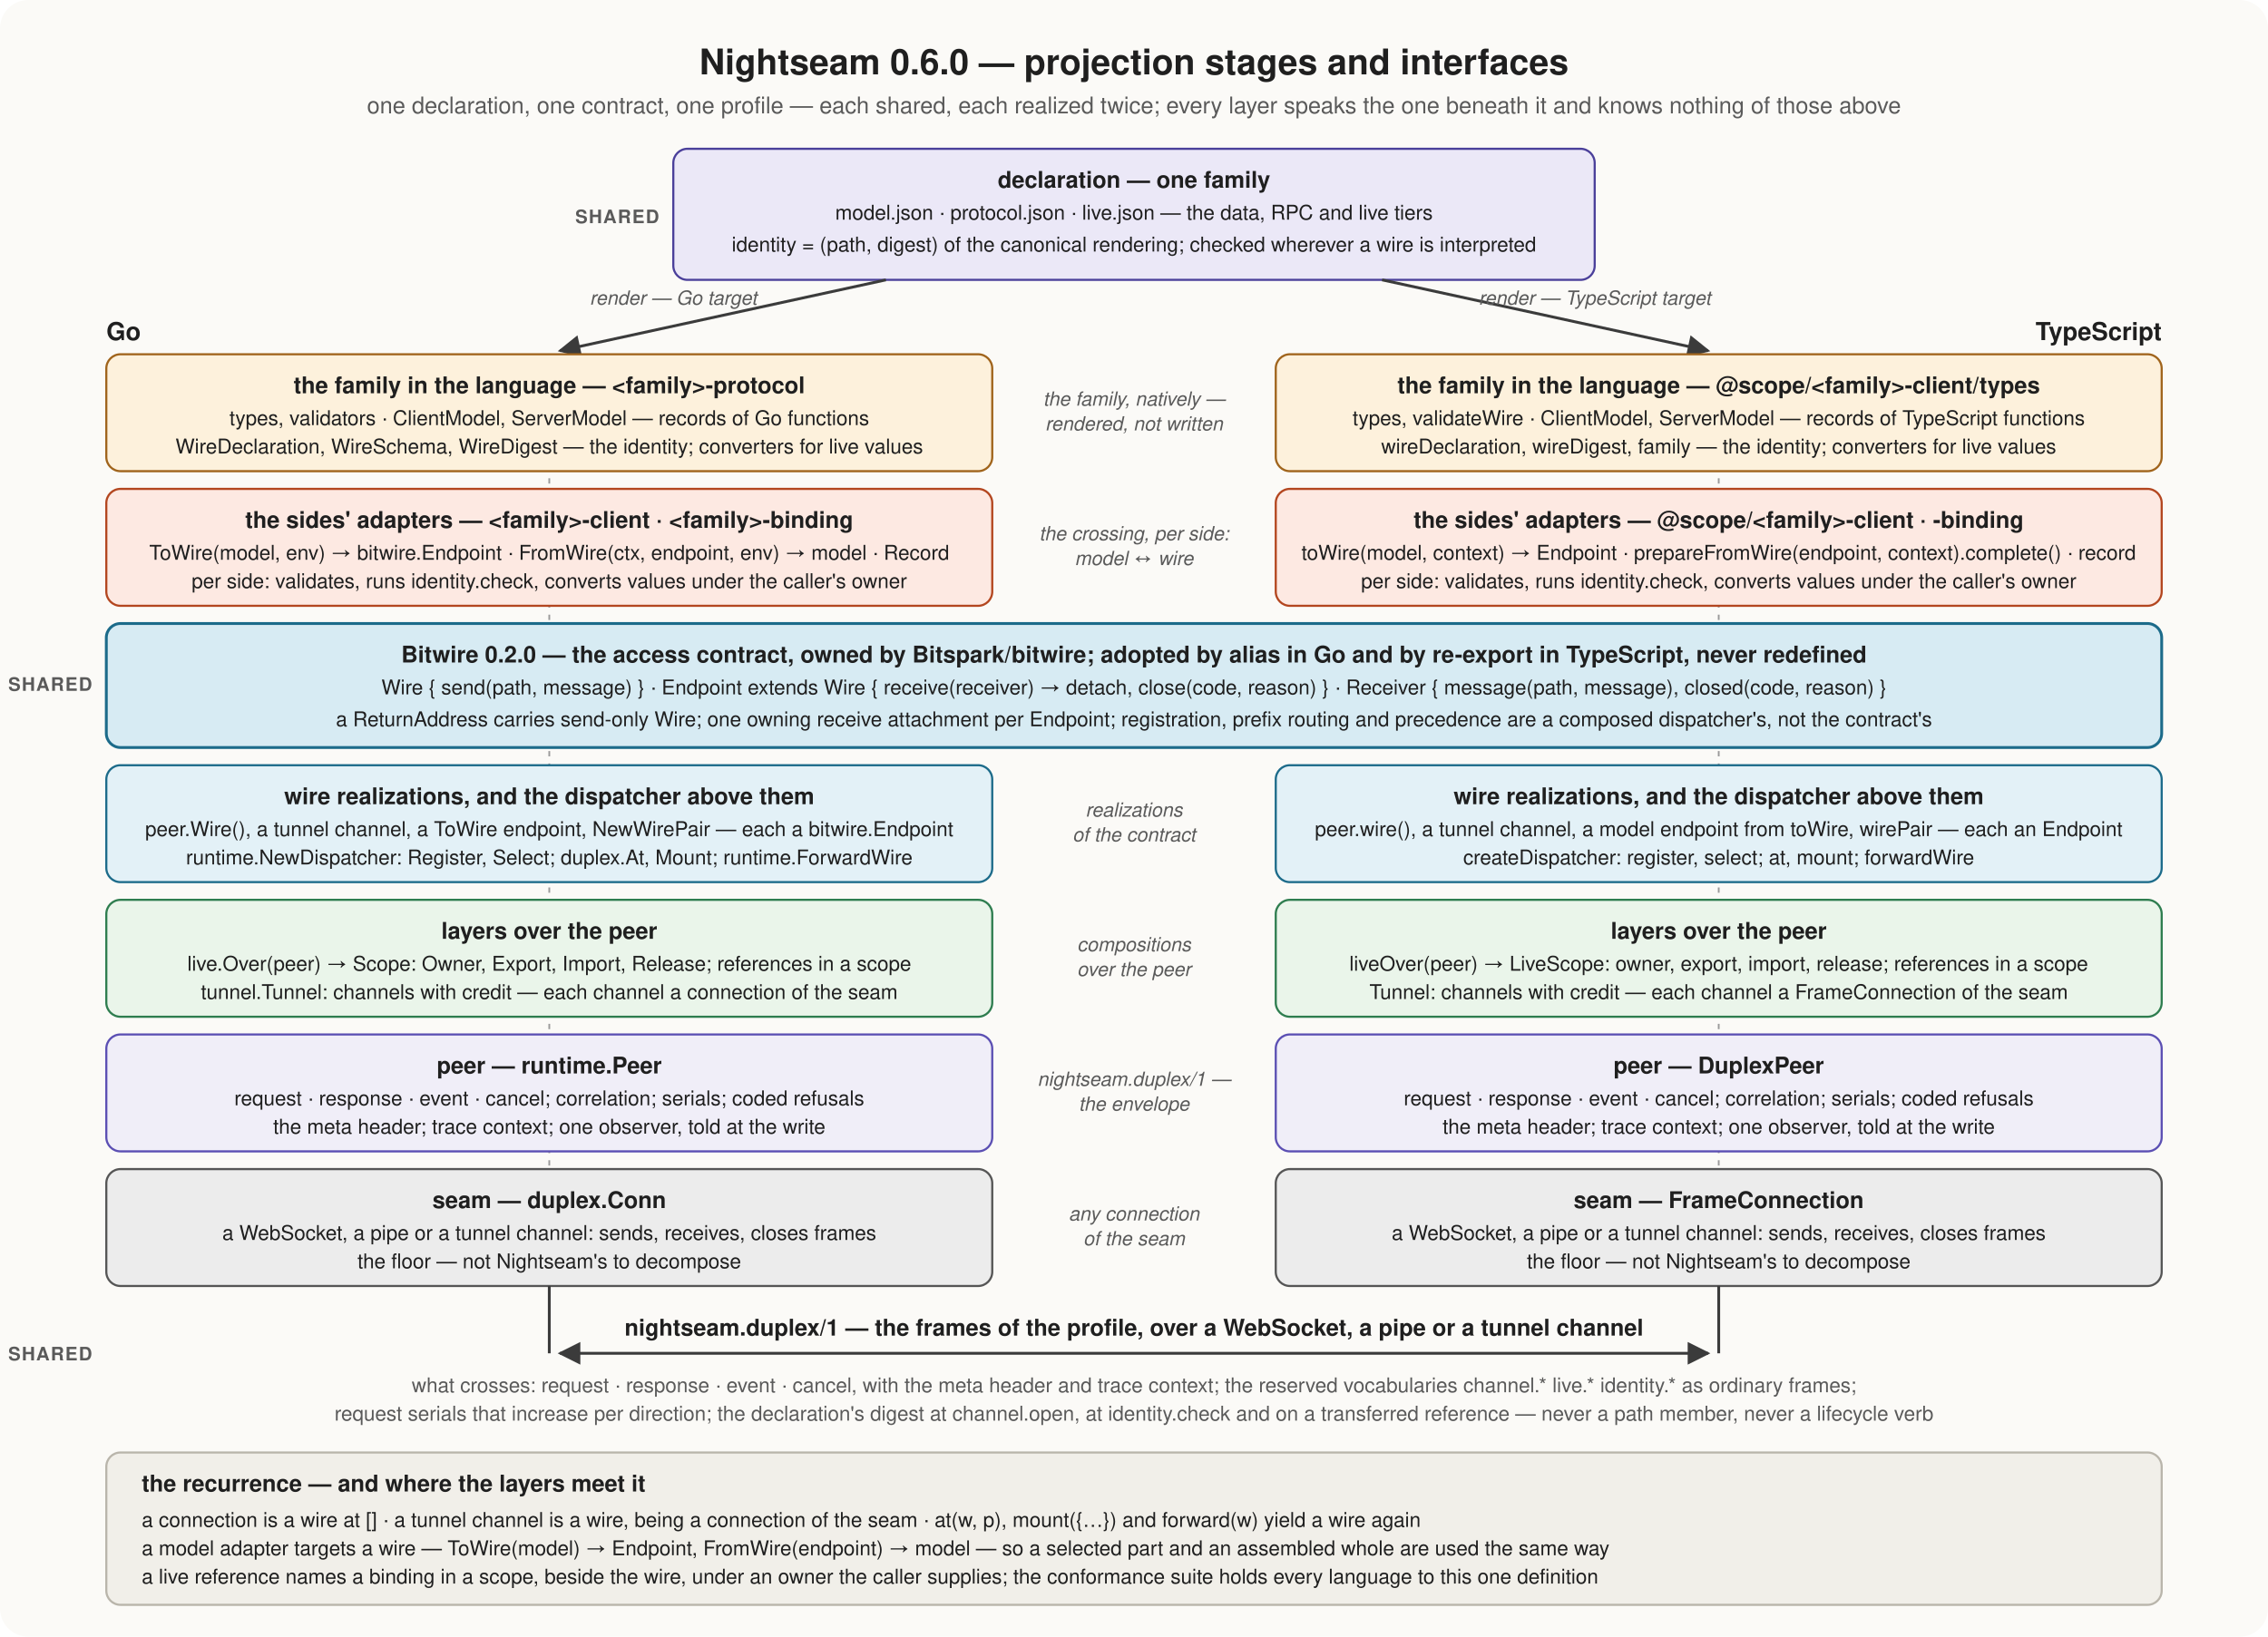
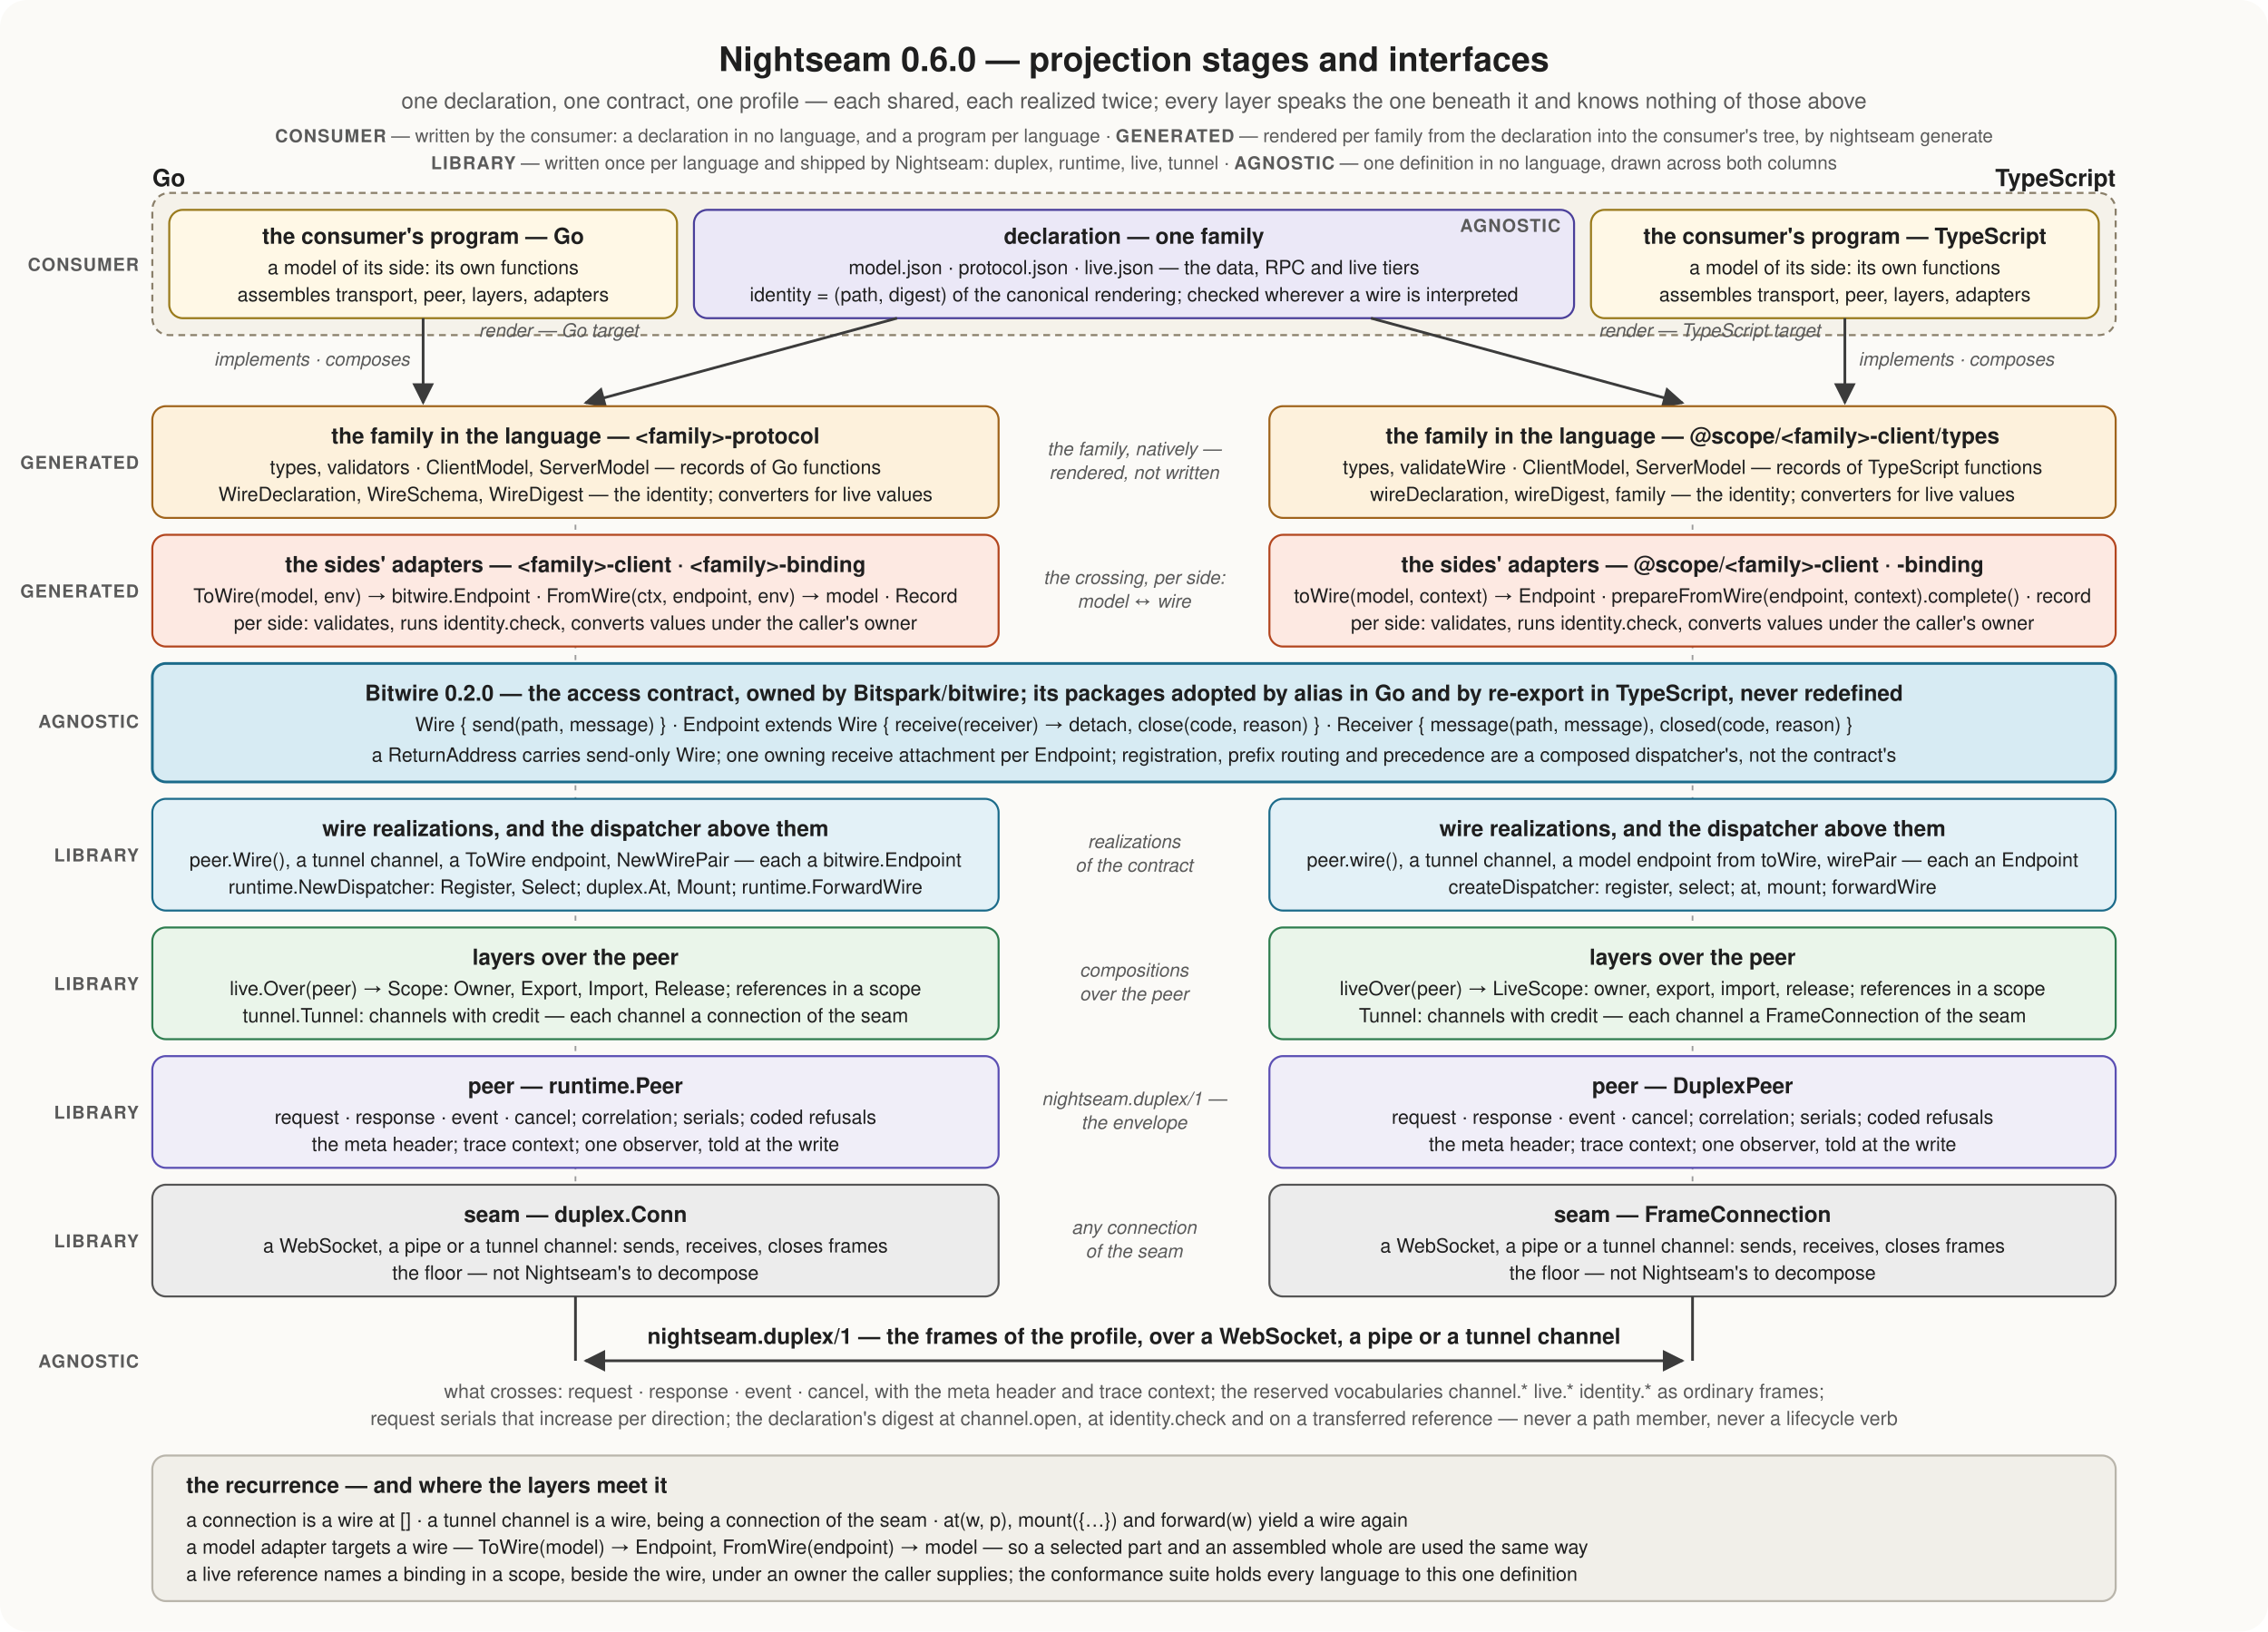
- <svg xmlns="http://www.w3.org/2000/svg" viewBox="0 0 1280 924" width="1280" height="924" role="img" aria-labelledby="title desc" font-family="ui-sans-serif, system-ui, 'Segoe UI', Helvetica, Arial, sans-serif">
+ <svg xmlns="http://www.w3.org/2000/svg" viewBox="0 0 1340 964" width="1340" height="964" role="img" aria-labelledby="title desc" font-family="ui-sans-serif, system-ui, 'Segoe UI', Helvetica, Arial, sans-serif">
  <defs>
    <marker id="arrow" viewBox="0 0 10 10" refX="9" refY="5" markerWidth="8" markerHeight="8" orient="auto-start-reverse">
      <path d="M 0 0 L 10 5 L 0 10 z" fill="#3b3b3b" />
    </marker>
    <style>
      .paper { fill: #fbfaf7; }
      .t { fill: #1f1f1f; }
      .muted { fill: #5a5a5a; }
      .h1 { font-size: 20px; font-weight: 700; }
      .h2 { font-size: 13px; }
+       .leg { font-size: 11px; }
      .col { font-size: 14px; font-weight: 700; }
      .l1 { font-size: 13px; font-weight: 700; }
      .l2 { font-size: 11.5px; }
      .mid { font-size: 11px; font-style: italic; }
-       .tag { font-size: 10.5px; font-weight: 700; letter-spacing: 0.06em; }
+       .tag { font-size: 10.5px; font-weight: 700; letter-spacing: 0.06em; font-style: normal; }
      .box { stroke-width: 1.2; }
+       .consumer { fill: #f5f2ea; stroke: #8a7f6a; stroke-dasharray: 4 3; }
+       .program { fill: #fff8e6; stroke: #9a7b1c; }
      .decl { fill: #ebe8f7; stroke: #4a3f9a; }
      .family { fill: #fdf1dc; stroke: #a0641c; }
      .adapt { fill: #fde9e2; stroke: #b3461f; }
      .contract { fill: #d7ebf3; stroke: #1c6b8a; stroke-width: 1.6; }
      .wire { fill: #e3f1f7; stroke: #1c6b8a; }
      .layer{ fill: #eaf5ea; stroke: #2e7d4f; }
      .peer { fill: #f0eef8; stroke: #5b4fb3; }
      .seam { fill: #ececec; stroke: #555; }
      .strip{ fill: #f1efe9; stroke: #b9b5ab; }
      .line { stroke: #3b3b3b; stroke-width: 1.6; fill: none; }
      .spine{ stroke: #9a9a9a; stroke-width: 1; stroke-dasharray: 3 4; }
    </style>
  </defs>
-   <rect class="paper" x="0" y="0" width="1280" height="924" rx="16" />
-   <text class="h1 t" x="640" y="42" text-anchor="middle">Nightseam 0.6.0 — projection stages and interfaces</text>
-   <text class="h2 muted" x="640" y="64" text-anchor="middle">one declaration, one contract, one profile — each shared, each realized twice; every layer speaks the one beneath it and knows nothing of those above</text>
-   <text class="tag muted" x="372" y="126" text-anchor="end">SHARED</text>
-   <rect class="box decl" x="380" y="84" width="520" height="74" rx="8" />
-   <text class="l1 t" x="640" y="106" text-anchor="middle">declaration — one family</text>
-   <text class="l2 t" x="640" y="124" text-anchor="middle">model.json · protocol.json · live.json — the data, RPC and live tiers</text>
-   <text class="l2 t" x="640" y="142" text-anchor="middle">identity = (path, digest) of the canonical rendering; checked wherever a wire is interpreted</text>
-   <line class="line" x1="500" y1="158" x2="316" y2="198" marker-end="url(#arrow)" />
-   <line class="line" x1="780" y1="158" x2="964" y2="198" marker-end="url(#arrow)" />
-   <text class="mid muted" x="380" y="172" text-anchor="middle">render — Go target</text>
-   <text class="mid muted" x="900" y="172" text-anchor="middle">render — TypeScript target</text>
-   <text class="col t" x="60" y="192">Go</text>
-   <text class="col t" x="1220" y="192" text-anchor="end">TypeScript</text>
-   <line class="spine" x1="310" y1="200" x2="310" y2="726" />
-   <line class="spine" x1="970" y1="200" x2="970" y2="726" />
-   <rect class="box family" x="60" y="200" width="500" height="66" rx="8" />
-   <text class="l1 t" x="310" y="222" text-anchor="middle">the family in the language — &lt;family&gt;-protocol</text>
-   <text class="l2 t" x="310" y="240" text-anchor="middle">types, validators · ClientModel, ServerModel — records of Go functions</text>
-   <text class="l2 t" x="310" y="256" text-anchor="middle">WireDeclaration, WireSchema, WireDigest — the identity; converters for live values</text>
-   <rect class="box adapt" x="60" y="276" width="500" height="66" rx="8" />
-   <text class="l1 t" x="310" y="298" text-anchor="middle">the sides' adapters — &lt;family&gt;-client · &lt;family&gt;-binding</text>
-   <text class="l2 t" x="310" y="316" text-anchor="middle">ToWire(model, env) → bitwire.Endpoint · FromWire(ctx, endpoint, env) → model · Record</text>
-   <text class="l2 t" x="310" y="332" text-anchor="middle">per side: validates, runs identity.check, converts values under the caller's owner</text>
-   <rect class="box family" x="720" y="200" width="500" height="66" rx="8" />
-   <text class="l1 t" x="970" y="222" text-anchor="middle">the family in the language — @scope/&lt;family&gt;-client/types</text>
-   <text class="l2 t" x="970" y="240" text-anchor="middle">types, validateWire · ClientModel, ServerModel — records of TypeScript functions</text>
-   <text class="l2 t" x="970" y="256" text-anchor="middle">wireDeclaration, wireDigest, family — the identity; converters for live values</text>
-   <rect class="box adapt" x="720" y="276" width="500" height="66" rx="8" />
-   <text class="l1 t" x="970" y="298" text-anchor="middle">the sides' adapters — @scope/&lt;family&gt;-client · -binding</text>
-   <text class="l2 t" x="970" y="316" text-anchor="middle">toWire(model, context) → Endpoint · prepareFromWire(endpoint, context).complete() · record</text>
-   <text class="l2 t" x="970" y="332" text-anchor="middle">per side: validates, runs identity.check, converts values under the caller's owner</text>
-   <text class="tag muted" x="52" y="390" text-anchor="end">SHARED</text>
-   <rect class="box contract" x="60" y="352" width="1160" height="70" rx="8" />
-   <text class="l1 t" x="640" y="374" text-anchor="middle">Bitwire 0.2.0 — the access contract, owned by Bitspark/bitwire; adopted by alias in Go and by re-export in TypeScript, never redefined</text>
-   <text class="l2 t" x="640" y="392" text-anchor="middle">Wire { send(path, message) } · Endpoint extends Wire { receive(receiver) → detach, close(code, reason) } · Receiver { message(path, message), closed(code, reason) }</text>
-   <text class="l2 t" x="640" y="410" text-anchor="middle">a ReturnAddress carries send-only Wire; one owning receive attachment per Endpoint; registration, prefix routing and precedence are a composed dispatcher's, not the contract's</text>
-   <rect class="box wire" x="60" y="432" width="500" height="66" rx="8" />
-   <text class="l1 t" x="310" y="454" text-anchor="middle">wire realizations, and the dispatcher above them</text>
-   <text class="l2 t" x="310" y="472" text-anchor="middle">peer.Wire(), a tunnel channel, a ToWire endpoint, NewWirePair — each a bitwire.Endpoint</text>
-   <text class="l2 t" x="310" y="488" text-anchor="middle">runtime.NewDispatcher: Register, Select; duplex.At, Mount; runtime.ForwardWire</text>
-   <rect class="box layer" x="60" y="508" width="500" height="66" rx="8" />
-   <text class="l1 t" x="310" y="530" text-anchor="middle">layers over the peer</text>
-   <text class="l2 t" x="310" y="548" text-anchor="middle">live.Over(peer) → Scope: Owner, Export, Import, Release; references in a scope</text>
-   <text class="l2 t" x="310" y="564" text-anchor="middle">tunnel.Tunnel: channels with credit — each channel a connection of the seam</text>
-   <rect class="box peer" x="60" y="584" width="500" height="66" rx="8" />
-   <text class="l1 t" x="310" y="606" text-anchor="middle">peer — runtime.Peer</text>
-   <text class="l2 t" x="310" y="624" text-anchor="middle">request · response · event · cancel; correlation; serials; coded refusals</text>
-   <text class="l2 t" x="310" y="640" text-anchor="middle">the meta header; trace context; one observer, told at the write</text>
-   <rect class="box seam" x="60" y="660" width="500" height="66" rx="8" />
-   <text class="l1 t" x="310" y="682" text-anchor="middle">seam — duplex.Conn</text>
-   <text class="l2 t" x="310" y="700" text-anchor="middle">a WebSocket, a pipe or a tunnel channel: sends, receives, closes frames</text>
-   <text class="l2 t" x="310" y="716" text-anchor="middle">the floor — not Nightseam's to decompose</text>
-   <rect class="box wire" x="720" y="432" width="500" height="66" rx="8" />
-   <text class="l1 t" x="970" y="454" text-anchor="middle">wire realizations, and the dispatcher above them</text>
-   <text class="l2 t" x="970" y="472" text-anchor="middle">peer.wire(), a tunnel channel, a model endpoint from toWire, wirePair — each an Endpoint</text>
-   <text class="l2 t" x="970" y="488" text-anchor="middle">createDispatcher: register, select; at, mount; forwardWire</text>
-   <rect class="box layer" x="720" y="508" width="500" height="66" rx="8" />
-   <text class="l1 t" x="970" y="530" text-anchor="middle">layers over the peer</text>
-   <text class="l2 t" x="970" y="548" text-anchor="middle">liveOver(peer) → LiveScope: owner, export, import, release; references in a scope</text>
-   <text class="l2 t" x="970" y="564" text-anchor="middle">Tunnel: channels with credit — each channel a FrameConnection of the seam</text>
-   <rect class="box peer" x="720" y="584" width="500" height="66" rx="8" />
-   <text class="l1 t" x="970" y="606" text-anchor="middle">peer — DuplexPeer</text>
-   <text class="l2 t" x="970" y="624" text-anchor="middle">request · response · event · cancel; correlation; serials; coded refusals</text>
-   <text class="l2 t" x="970" y="640" text-anchor="middle">the meta header; trace context; one observer, told at the write</text>
-   <rect class="box seam" x="720" y="660" width="500" height="66" rx="8" />
-   <text class="l1 t" x="970" y="682" text-anchor="middle">seam — FrameConnection</text>
-   <text class="l2 t" x="970" y="700" text-anchor="middle">a WebSocket, a pipe or a tunnel channel: sends, receives, closes frames</text>
-   <text class="l2 t" x="970" y="716" text-anchor="middle">the floor — not Nightseam's to decompose</text>
-   <text class="mid muted" x="640" y="229" text-anchor="middle">the family, natively —</text>
-   <text class="mid muted" x="640" y="243" text-anchor="middle">rendered, not written</text>
-   <text class="mid muted" x="640" y="305" text-anchor="middle">the crossing, per side:</text>
-   <text class="mid muted" x="640" y="319" text-anchor="middle">model ↔ wire</text>
-   <text class="mid muted" x="640" y="461" text-anchor="middle">realizations</text>
-   <text class="mid muted" x="640" y="475" text-anchor="middle">of the contract</text>
-   <text class="mid muted" x="640" y="537" text-anchor="middle">compositions</text>
-   <text class="mid muted" x="640" y="551" text-anchor="middle">over the peer</text>
-   <text class="mid muted" x="640" y="613" text-anchor="middle">nightseam.duplex/1 —</text>
-   <text class="mid muted" x="640" y="627" text-anchor="middle">the envelope</text>
-   <text class="mid muted" x="640" y="689" text-anchor="middle">any connection</text>
-   <text class="mid muted" x="640" y="703" text-anchor="middle">of the seam</text>
-   <line class="line" x1="310" y1="726" x2="310" y2="764" />
-   <line class="line" x1="970" y1="726" x2="970" y2="764" />
-   <line class="line" x1="316" y1="764" x2="964" y2="764" marker-start="url(#arrow)" marker-end="url(#arrow)" />
-   <text class="tag muted" x="52" y="768" text-anchor="end">SHARED</text>
-   <text class="l1 t" x="640" y="754" text-anchor="middle">nightseam.duplex/1 — the frames of the profile, over a WebSocket, a pipe or a tunnel channel</text>
-   <text class="l2 muted" x="640" y="786" text-anchor="middle">what crosses: request · response · event · cancel, with the meta header and trace context; the reserved vocabularies channel.* live.* identity.* as ordinary frames;</text>
-   <text class="l2 muted" x="640" y="802" text-anchor="middle">request serials that increase per direction; the declaration's digest at channel.open, at identity.check and on a transferred reference — never a path member, never a lifecycle verb</text>
-   <rect class="box strip" x="60" y="820" width="1160" height="86" rx="8" />
-   <text class="l1 t" x="80" y="842">the recurrence — and where the layers meet it</text>
-   <text class="l2 t" x="80" y="862">a connection is a wire at [] · a tunnel channel is a wire, being a connection of the seam · at(w, p), mount({…}) and forward(w) yield a wire again</text>
-   <text class="l2 t" x="80" y="878">a model adapter targets a wire — ToWire(model) → Endpoint, FromWire(endpoint) → model — so a selected part and an assembled whole are used the same way</text>
-   <text class="l2 t" x="80" y="894">a live reference names a binding in a scope, beside the wire, under an owner the caller supplies; the conformance suite holds every language to this one definition</text>
+   <rect class="paper" x="0" y="0" width="1340" height="964" rx="16" />
+   <text class="h1 t" x="670" y="42" text-anchor="middle">Nightseam 0.6.0 — projection stages and interfaces</text>
+   <text class="h2 muted" x="670" y="64" text-anchor="middle">one declaration, one contract, one profile — each shared, each realized twice; every layer speaks the one beneath it and knows nothing of those above</text>
+   <text class="leg muted" x="670" y="84" text-anchor="middle">
+     <tspan class="tag">CONSUMER</tspan> — written by the consumer: a declaration in no language, and a program per language · <tspan class="tag">GENERATED</tspan> — rendered per family from the declaration into the consumer's tree, by nightseam generate</text>
+   <text class="leg muted" x="670" y="100" text-anchor="middle">
+     <tspan class="tag">LIBRARY</tspan> — written once per language and shipped by Nightseam: duplex, runtime, live, tunnel · <tspan class="tag">AGNOSTIC</tspan> — one definition in no language, drawn across both columns</text>
+   <text class="col t" x="90" y="110">Go</text>
+   <text class="col t" x="1250" y="110" text-anchor="end">TypeScript</text>
+   <text class="tag muted" x="82" y="160" text-anchor="end">CONSUMER</text>
+   <rect class="box consumer" x="90" y="114" width="1160" height="84" rx="10" />
+   <rect class="box program" x="100" y="124" width="300" height="64" rx="8" />
+   <text class="l1 t" x="250" y="144" text-anchor="middle">the consumer's program — Go</text>
+   <text class="l2 t" x="250" y="162" text-anchor="middle">a model of its side: its own functions</text>
+   <text class="l2 t" x="250" y="178" text-anchor="middle">assembles transport, peer, layers, adapters</text>
+   <rect class="box decl" x="410" y="124" width="520" height="64" rx="8" />
+   <text class="tag muted" x="922" y="137" text-anchor="end">AGNOSTIC</text>
+   <text class="l1 t" x="670" y="144" text-anchor="middle">declaration — one family</text>
+   <text class="l2 t" x="670" y="162" text-anchor="middle">model.json · protocol.json · live.json — the data, RPC and live tiers</text>
+   <text class="l2 t" x="670" y="178" text-anchor="middle">identity = (path, digest) of the canonical rendering; checked wherever a wire is interpreted</text>
+   <rect class="box program" x="940" y="124" width="300" height="64" rx="8" />
+   <text class="l1 t" x="1090" y="144" text-anchor="middle">the consumer's program — TypeScript</text>
+   <text class="l2 t" x="1090" y="162" text-anchor="middle">a model of its side: its own functions</text>
+   <text class="l2 t" x="1090" y="178" text-anchor="middle">assembles transport, peer, layers, adapters</text>
+   <line class="line" x1="530" y1="188" x2="346" y2="238" marker-end="url(#arrow)" />
+   <line class="line" x1="810" y1="188" x2="994" y2="238" marker-end="url(#arrow)" />
+   <text class="mid muted" x="330" y="199" text-anchor="middle">render — Go target</text>
+   <text class="mid muted" x="1010" y="199" text-anchor="middle">render — TypeScript target</text>
+   <line class="line" x1="250" y1="188" x2="250" y2="238" marker-end="url(#arrow)" />
+   <line class="line" x1="1090" y1="188" x2="1090" y2="238" marker-end="url(#arrow)" />
+   <text class="mid muted" x="242" y="216" text-anchor="end">implements · composes</text>
+   <text class="mid muted" x="1098" y="216">implements · composes</text>
+   <line class="spine" x1="340" y1="240" x2="340" y2="766" />
+   <line class="spine" x1="1000" y1="240" x2="1000" y2="766" />
+   <rect class="box family" x="90" y="240" width="500" height="66" rx="8" />
+   <text class="l1 t" x="340" y="262" text-anchor="middle">the family in the language — &lt;family&gt;-protocol</text>
+   <text class="l2 t" x="340" y="280" text-anchor="middle">types, validators · ClientModel, ServerModel — records of Go functions</text>
+   <text class="l2 t" x="340" y="296" text-anchor="middle">WireDeclaration, WireSchema, WireDigest — the identity; converters for live values</text>
+   <rect class="box adapt" x="90" y="316" width="500" height="66" rx="8" />
+   <text class="l1 t" x="340" y="338" text-anchor="middle">the sides' adapters — &lt;family&gt;-client · &lt;family&gt;-binding</text>
+   <text class="l2 t" x="340" y="356" text-anchor="middle">ToWire(model, env) → bitwire.Endpoint · FromWire(ctx, endpoint, env) → model · Record</text>
+   <text class="l2 t" x="340" y="372" text-anchor="middle">per side: validates, runs identity.check, converts values under the caller's owner</text>
+   <rect class="box family" x="750" y="240" width="500" height="66" rx="8" />
+   <text class="l1 t" x="1000" y="262" text-anchor="middle">the family in the language — @scope/&lt;family&gt;-client/types</text>
+   <text class="l2 t" x="1000" y="280" text-anchor="middle">types, validateWire · ClientModel, ServerModel — records of TypeScript functions</text>
+   <text class="l2 t" x="1000" y="296" text-anchor="middle">wireDeclaration, wireDigest, family — the identity; converters for live values</text>
+   <rect class="box adapt" x="750" y="316" width="500" height="66" rx="8" />
+   <text class="l1 t" x="1000" y="338" text-anchor="middle">the sides' adapters — @scope/&lt;family&gt;-client · -binding</text>
+   <text class="l2 t" x="1000" y="356" text-anchor="middle">toWire(model, context) → Endpoint · prepareFromWire(endpoint, context).complete() · record</text>
+   <text class="l2 t" x="1000" y="372" text-anchor="middle">per side: validates, runs identity.check, converts values under the caller's owner</text>
+   <text class="tag muted" x="82" y="430" text-anchor="end">AGNOSTIC</text>
+   <rect class="box contract" x="90" y="392" width="1160" height="70" rx="8" />
+   <text class="l1 t" x="670" y="414" text-anchor="middle">Bitwire 0.2.0 — the access contract, owned by Bitspark/bitwire; its packages adopted by alias in Go and by re-export in TypeScript, never redefined</text>
+   <text class="l2 t" x="670" y="432" text-anchor="middle">Wire { send(path, message) } · Endpoint extends Wire { receive(receiver) → detach, close(code, reason) } · Receiver { message(path, message), closed(code, reason) }</text>
+   <text class="l2 t" x="670" y="450" text-anchor="middle">a ReturnAddress carries send-only Wire; one owning receive attachment per Endpoint; registration, prefix routing and precedence are a composed dispatcher's, not the contract's</text>
+   <rect class="box wire" x="90" y="472" width="500" height="66" rx="8" />
+   <text class="l1 t" x="340" y="494" text-anchor="middle">wire realizations, and the dispatcher above them</text>
+   <text class="l2 t" x="340" y="512" text-anchor="middle">peer.Wire(), a tunnel channel, a ToWire endpoint, NewWirePair — each a bitwire.Endpoint</text>
+   <text class="l2 t" x="340" y="528" text-anchor="middle">runtime.NewDispatcher: Register, Select; duplex.At, Mount; runtime.ForwardWire</text>
+   <rect class="box layer" x="90" y="548" width="500" height="66" rx="8" />
+   <text class="l1 t" x="340" y="570" text-anchor="middle">layers over the peer</text>
+   <text class="l2 t" x="340" y="588" text-anchor="middle">live.Over(peer) → Scope: Owner, Export, Import, Release; references in a scope</text>
+   <text class="l2 t" x="340" y="604" text-anchor="middle">tunnel.Tunnel: channels with credit — each channel a connection of the seam</text>
+   <rect class="box peer" x="90" y="624" width="500" height="66" rx="8" />
+   <text class="l1 t" x="340" y="646" text-anchor="middle">peer — runtime.Peer</text>
+   <text class="l2 t" x="340" y="664" text-anchor="middle">request · response · event · cancel; correlation; serials; coded refusals</text>
+   <text class="l2 t" x="340" y="680" text-anchor="middle">the meta header; trace context; one observer, told at the write</text>
+   <rect class="box seam" x="90" y="700" width="500" height="66" rx="8" />
+   <text class="l1 t" x="340" y="722" text-anchor="middle">seam — duplex.Conn</text>
+   <text class="l2 t" x="340" y="740" text-anchor="middle">a WebSocket, a pipe or a tunnel channel: sends, receives, closes frames</text>
+   <text class="l2 t" x="340" y="756" text-anchor="middle">the floor — not Nightseam's to decompose</text>
+   <rect class="box wire" x="750" y="472" width="500" height="66" rx="8" />
+   <text class="l1 t" x="1000" y="494" text-anchor="middle">wire realizations, and the dispatcher above them</text>
+   <text class="l2 t" x="1000" y="512" text-anchor="middle">peer.wire(), a tunnel channel, a model endpoint from toWire, wirePair — each an Endpoint</text>
+   <text class="l2 t" x="1000" y="528" text-anchor="middle">createDispatcher: register, select; at, mount; forwardWire</text>
+   <rect class="box layer" x="750" y="548" width="500" height="66" rx="8" />
+   <text class="l1 t" x="1000" y="570" text-anchor="middle">layers over the peer</text>
+   <text class="l2 t" x="1000" y="588" text-anchor="middle">liveOver(peer) → LiveScope: owner, export, import, release; references in a scope</text>
+   <text class="l2 t" x="1000" y="604" text-anchor="middle">Tunnel: channels with credit — each channel a FrameConnection of the seam</text>
+   <rect class="box peer" x="750" y="624" width="500" height="66" rx="8" />
+   <text class="l1 t" x="1000" y="646" text-anchor="middle">peer — DuplexPeer</text>
+   <text class="l2 t" x="1000" y="664" text-anchor="middle">request · response · event · cancel; correlation; serials; coded refusals</text>
+   <text class="l2 t" x="1000" y="680" text-anchor="middle">the meta header; trace context; one observer, told at the write</text>
+   <rect class="box seam" x="750" y="700" width="500" height="66" rx="8" />
+   <text class="l1 t" x="1000" y="722" text-anchor="middle">seam — FrameConnection</text>
+   <text class="l2 t" x="1000" y="740" text-anchor="middle">a WebSocket, a pipe or a tunnel channel: sends, receives, closes frames</text>
+   <text class="l2 t" x="1000" y="756" text-anchor="middle">the floor — not Nightseam's to decompose</text>
+   <text class="tag muted" x="82" y="277" text-anchor="end">GENERATED</text>
+   <text class="tag muted" x="82" y="353" text-anchor="end">GENERATED</text>
+   <text class="tag muted" x="82" y="509" text-anchor="end">LIBRARY</text>
+   <text class="tag muted" x="82" y="585" text-anchor="end">LIBRARY</text>
+   <text class="tag muted" x="82" y="661" text-anchor="end">LIBRARY</text>
+   <text class="tag muted" x="82" y="737" text-anchor="end">LIBRARY</text>
+   <text class="mid muted" x="670" y="269" text-anchor="middle">the family, natively —</text>
+   <text class="mid muted" x="670" y="283" text-anchor="middle">rendered, not written</text>
+   <text class="mid muted" x="670" y="345" text-anchor="middle">the crossing, per side:</text>
+   <text class="mid muted" x="670" y="359" text-anchor="middle">model ↔ wire</text>
+   <text class="mid muted" x="670" y="501" text-anchor="middle">realizations</text>
+   <text class="mid muted" x="670" y="515" text-anchor="middle">of the contract</text>
+   <text class="mid muted" x="670" y="577" text-anchor="middle">compositions</text>
+   <text class="mid muted" x="670" y="591" text-anchor="middle">over the peer</text>
+   <text class="mid muted" x="670" y="653" text-anchor="middle">nightseam.duplex/1 —</text>
+   <text class="mid muted" x="670" y="667" text-anchor="middle">the envelope</text>
+   <text class="mid muted" x="670" y="729" text-anchor="middle">any connection</text>
+   <text class="mid muted" x="670" y="743" text-anchor="middle">of the seam</text>
+   <line class="line" x1="340" y1="766" x2="340" y2="804" />
+   <line class="line" x1="1000" y1="766" x2="1000" y2="804" />
+   <line class="line" x1="346" y1="804" x2="994" y2="804" marker-start="url(#arrow)" marker-end="url(#arrow)" />
+   <text class="tag muted" x="82" y="808" text-anchor="end">AGNOSTIC</text>
+   <text class="l1 t" x="670" y="794" text-anchor="middle">nightseam.duplex/1 — the frames of the profile, over a WebSocket, a pipe or a tunnel channel</text>
+   <text class="l2 muted" x="670" y="826" text-anchor="middle">what crosses: request · response · event · cancel, with the meta header and trace context; the reserved vocabularies channel.* live.* identity.* as ordinary frames;</text>
+   <text class="l2 muted" x="670" y="842" text-anchor="middle">request serials that increase per direction; the declaration's digest at channel.open, at identity.check and on a transferred reference — never a path member, never a lifecycle verb</text>
+   <rect class="box strip" x="90" y="860" width="1160" height="86" rx="8" />
+   <text class="l1 t" x="110" y="882">the recurrence — and where the layers meet it</text>
+   <text class="l2 t" x="110" y="902">a connection is a wire at [] · a tunnel channel is a wire, being a connection of the seam · at(w, p), mount({…}) and forward(w) yield a wire again</text>
+   <text class="l2 t" x="110" y="918">a model adapter targets a wire — ToWire(model) → Endpoint, FromWire(endpoint) → model — so a selected part and an assembled whole are used the same way</text>
+   <text class="l2 t" x="110" y="934">a live reference names a binding in a scope, beside the wire, under an owner the caller supplies; the conformance suite holds every language to this one definition</text>
</svg>
